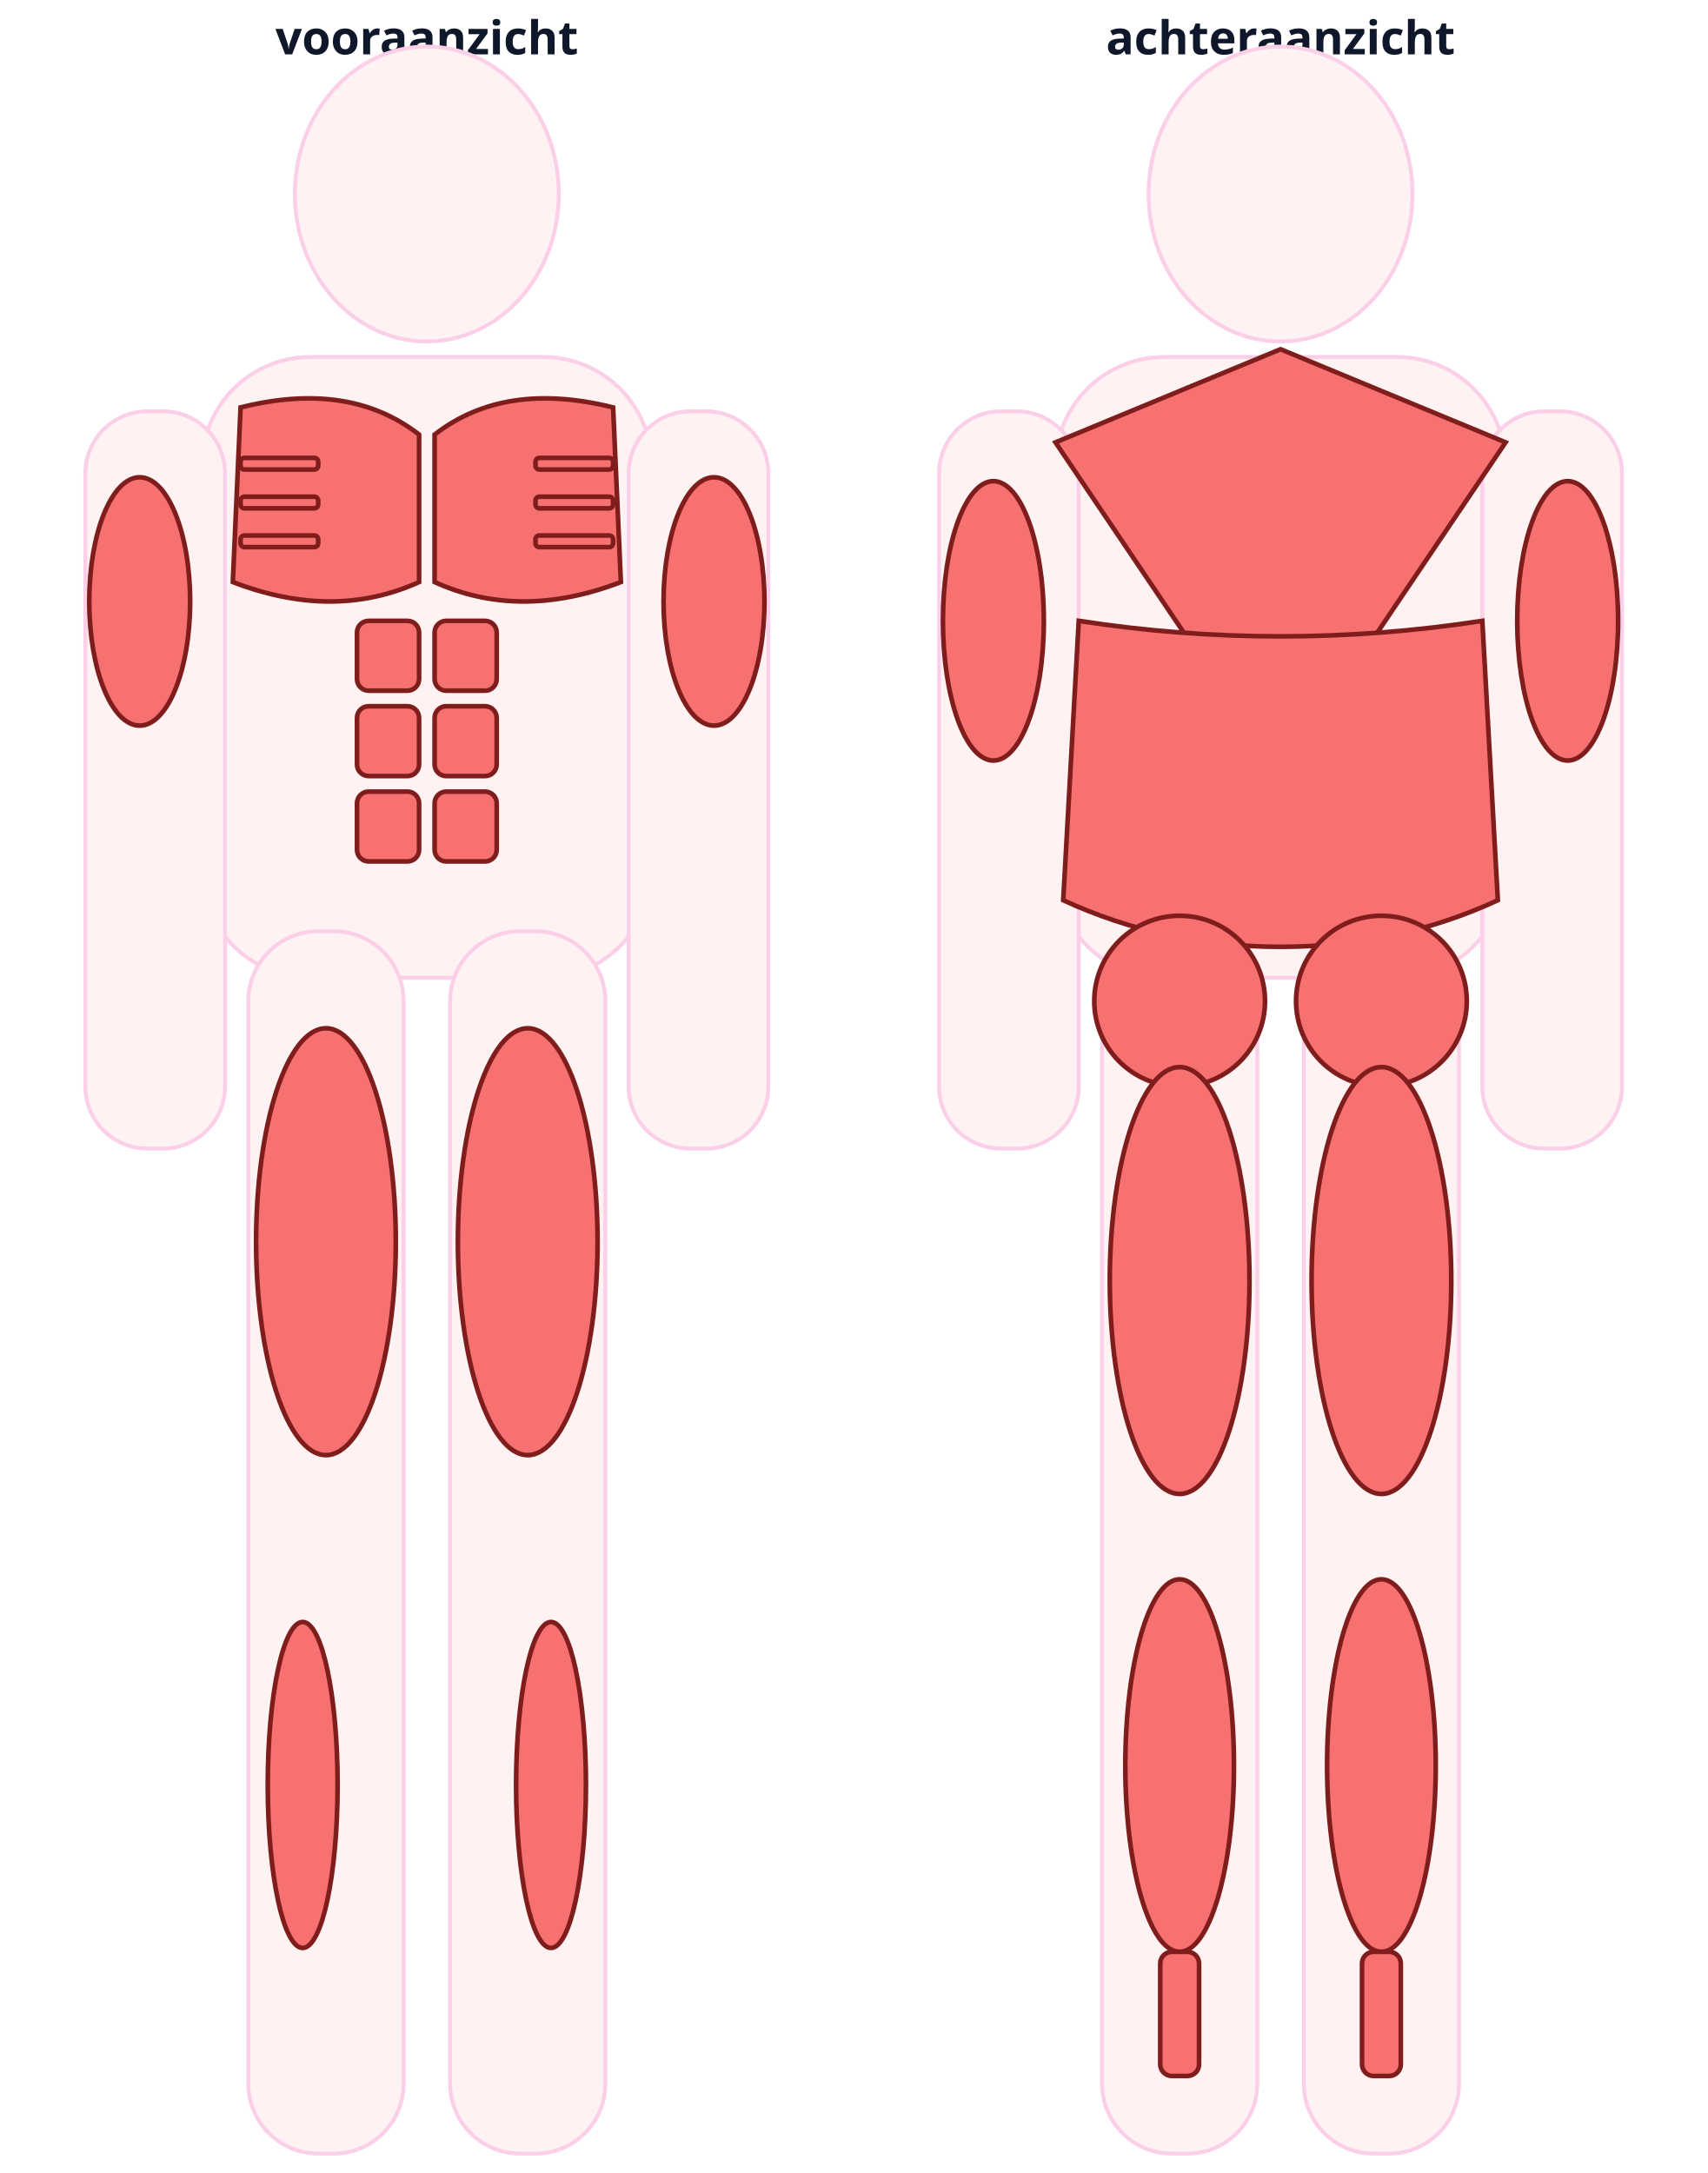
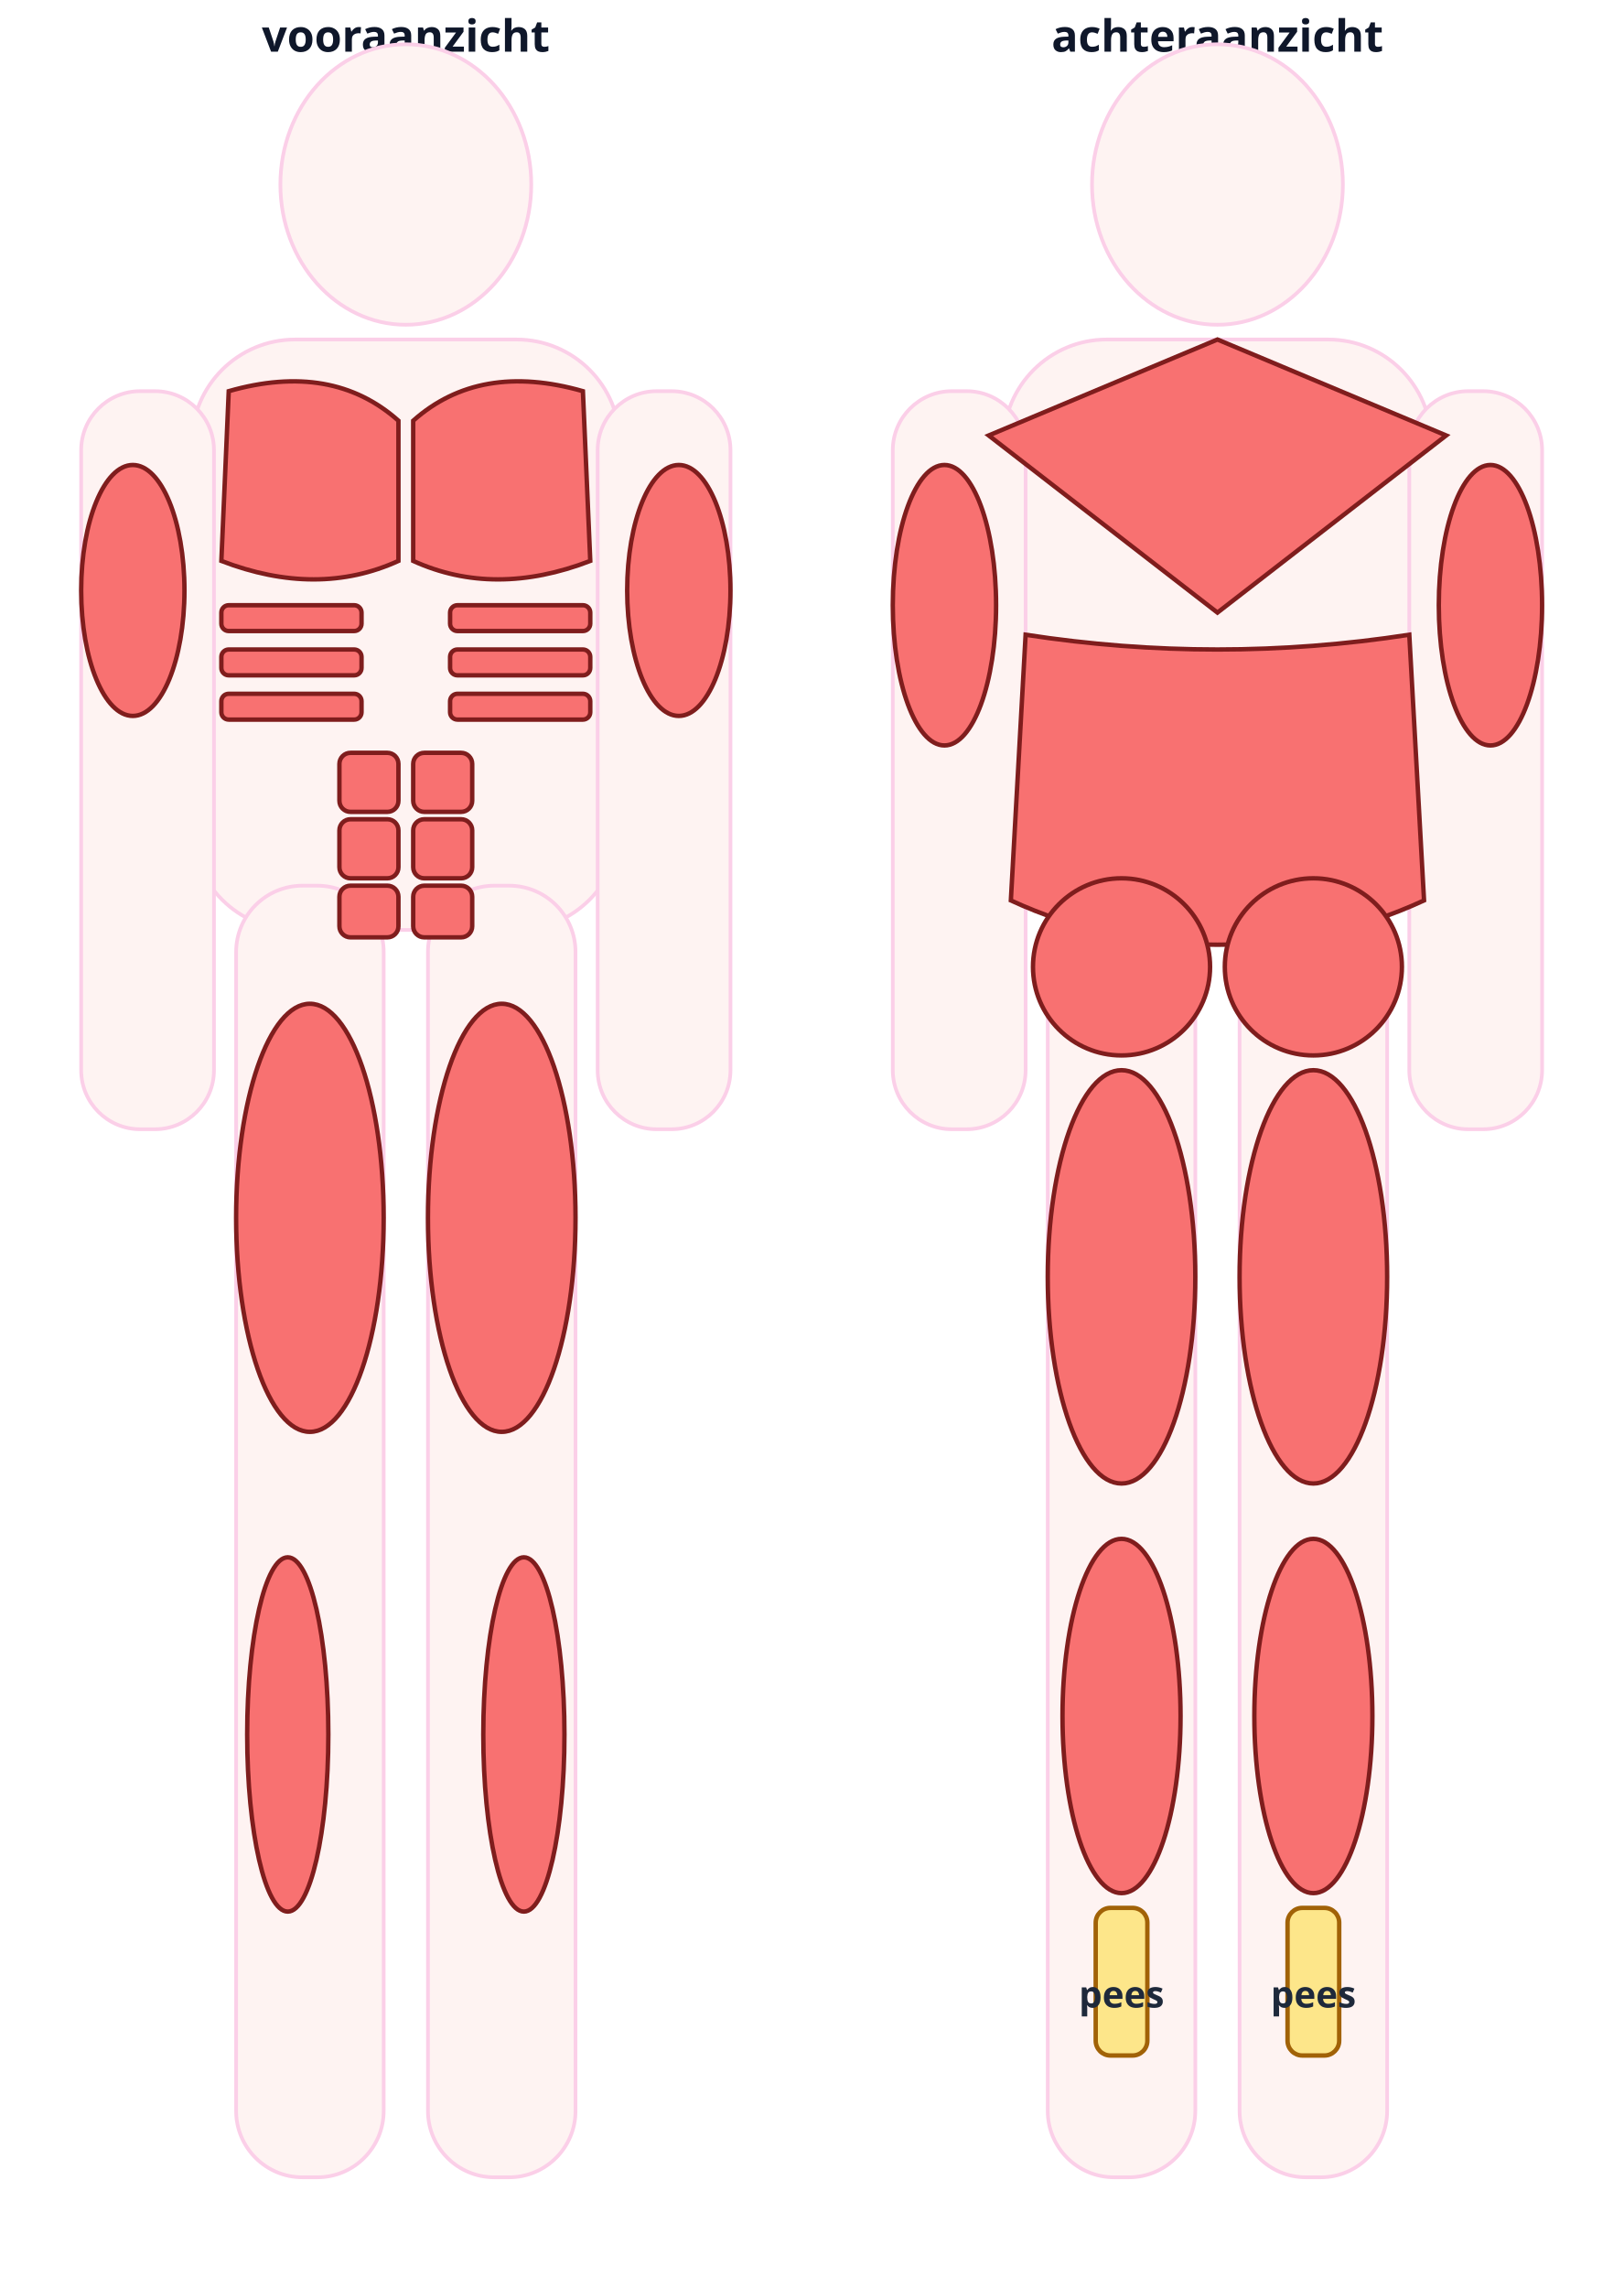
- <svg xmlns="http://www.w3.org/2000/svg" viewBox="0 0 440 560" class="anat-svg" aria-label="Spieren voor- en achteraanzicht">
+ <svg xmlns="http://www.w3.org/2000/svg" viewBox="0 0 440 620" class="anat-svg" aria-label="Spieren — voor- en achteraanzicht">
  <defs>
    <style>
      .body-bg { fill:#fef3f2; stroke:#fbcfe8; stroke-width:1; }
      .muscle  { fill:#f87171; stroke:#7f1d1d; stroke-width:1.2; }
+       .pees    { fill:#fde68a; stroke:#a16207; stroke-width:1.2; }
+       .label   { font: 600 10px sans-serif; fill:#1e293b; text-anchor:middle; pointer-events:none; }
+       .heading { font: 700 12px sans-serif; fill:#0f172a; text-anchor:middle; pointer-events:none; }
      .region  { cursor:pointer; }
+       .hit     { fill:rgba(0,0,0,0); stroke:none; pointer-events:all; }
      .region:hover .muscle      { fill:#fde68a; }
-       .region.correct .muscle    { fill:#bbf7d0; stroke:#16a34a; stroke-width:2; }
-       .region.wrong   .muscle    { fill:#fecaca; stroke:#dc2626; stroke-width:2; }
-       .region.hint    .muscle    { fill:#bfdbfe; stroke:#2563eb; stroke-width:2; }
-       .heading { font: 700 12px sans-serif; fill:#0f172a; text-anchor:middle; pointer-events:none; }
+       .region:hover .pees        { fill:#fef08a; }
+       .region:hover .hit         { fill:rgba(254,240,138,0.25); }
+       .region.correct .muscle, .region.correct .pees { fill:#bbf7d0; stroke:#16a34a; stroke-width:2; }
+       .region.wrong   .muscle, .region.wrong   .pees { fill:#fecaca; stroke:#dc2626; stroke-width:2; }
+       .region.hint    .muscle, .region.hint    .pees { fill:#bfdbfe; stroke:#2563eb; stroke-width:2; }
    </style>
  </defs>
  <text class="heading" x="110" y="14">vooraanzicht</text>
  <g class="silhouette" pointer-events="none">
    <ellipse class="body-bg" cx="110" cy="50" rx="34" ry="38" />
    <rect class="body-bg" x="52" y="92" width="116" height="160" rx="28" />
-     <rect class="body-bg" x="22" y="106" width="36" height="190" rx="16" />
-     <rect class="body-bg" x="162" y="106" width="36" height="190" rx="16" />
-     <rect class="body-bg" x="64" y="240" width="40" height="315" rx="18" />
-     <rect class="body-bg" x="116" y="240" width="40" height="315" rx="18" />
+     <rect class="body-bg" x="22" y="106" width="36" height="200" rx="16" />
+     <rect class="body-bg" x="162" y="106" width="36" height="200" rx="16" />
+     <rect class="body-bg" x="64" y="240" width="40" height="350" rx="18" />
+     <rect class="body-bg" x="116" y="240" width="40" height="350" rx="18" />
  </g>
  <g class="region" data-region="m-borstspier">
-     <path class="muscle" d="M62,105 Q90,98 108,112 L108,150 Q86,160 60,150 Z" />
-     <path class="muscle" d="M158,105 Q130,98 112,112 L112,150 Q134,160 160,150 Z" />
+     <rect class="hit" x="56" y="100" width="108" height="60" />
+     <path class="muscle" d="M62,106 Q90,98 108,114 L108,152 Q86,162 60,152 Z" />
+     <path class="muscle" d="M158,106 Q130,98 112,114 L112,152 Q134,162 160,152 Z" />
+   </g>
+   <g class="region" data-region="m-tussenribspieren">
+     <rect class="hit" x="56" y="160" width="44" height="42" />
+     <rect class="hit" x="120" y="160" width="44" height="42" />
+     <rect class="muscle" x="60" y="164" width="38" height="7" rx="2" />
+     <rect class="muscle" x="60" y="176" width="38" height="7" rx="2" />
+     <rect class="muscle" x="60" y="188" width="38" height="7" rx="2" />
+     <rect class="muscle" x="122" y="164" width="38" height="7" rx="2" />
+     <rect class="muscle" x="122" y="176" width="38" height="7" rx="2" />
+     <rect class="muscle" x="122" y="188" width="38" height="7" rx="2" />
  </g>
  <g class="region" data-region="m-buikspieren">
-     <rect class="muscle" x="92" y="160" width="16" height="18" rx="3" />
-     <rect class="muscle" x="112" y="160" width="16" height="18" rx="3" />
-     <rect class="muscle" x="92" y="182" width="16" height="18" rx="3" />
-     <rect class="muscle" x="112" y="182" width="16" height="18" rx="3" />
-     <rect class="muscle" x="92" y="204" width="16" height="18" rx="3" />
-     <rect class="muscle" x="112" y="204" width="16" height="18" rx="3" />
+     <rect class="hit" x="88" y="200" width="44" height="56" />
+     <rect class="muscle" x="92" y="204" width="16" height="16" rx="3" />
+     <rect class="muscle" x="112" y="204" width="16" height="16" rx="3" />
+     <rect class="muscle" x="92" y="222" width="16" height="16" rx="3" />
+     <rect class="muscle" x="112" y="222" width="16" height="16" rx="3" />
+     <rect class="muscle" x="92" y="240" width="16" height="14" rx="3" />
+     <rect class="muscle" x="112" y="240" width="16" height="14" rx="3" />
  </g>
  <g class="region" data-region="m-biceps">
-     <ellipse class="muscle" cx="36" cy="155" rx="13" ry="32" />
-     <ellipse class="muscle" cx="184" cy="155" rx="13" ry="32" />
+     <rect class="hit" x="18" y="124" width="40" height="74" />
+     <rect class="hit" x="162" y="124" width="40" height="74" />
+     <ellipse class="muscle" cx="36" cy="160" rx="14" ry="34" />
+     <ellipse class="muscle" cx="184" cy="160" rx="14" ry="34" />
  </g>
  <g class="region" data-region="m-dijbeenspier">
-     <ellipse class="muscle" cx="84" cy="320" rx="18" ry="55" />
-     <ellipse class="muscle" cx="136" cy="320" rx="18" ry="55" />
+     <rect class="hit" x="60" y="270" width="48" height="120" />
+     <rect class="hit" x="116" y="270" width="48" height="120" />
+     <ellipse class="muscle" cx="84" cy="330" rx="20" ry="58" />
+     <ellipse class="muscle" cx="136" cy="330" rx="20" ry="58" />
  </g>
  <g class="region" data-region="m-scheenbeenspier">
-     <ellipse class="muscle" cx="78" cy="460" rx="9" ry="42" />
-     <ellipse class="muscle" cx="142" cy="460" rx="9" ry="42" />
-   </g>
-   <g class="region" data-region="m-tussenribspieren">
-     <rect class="muscle" x="62" y="118" width="20" height="3" rx="1" />
-     <rect class="muscle" x="62" y="128" width="20" height="3" rx="1" />
-     <rect class="muscle" x="62" y="138" width="20" height="3" rx="1" />
-     <rect class="muscle" x="138" y="118" width="20" height="3" rx="1" />
-     <rect class="muscle" x="138" y="128" width="20" height="3" rx="1" />
-     <rect class="muscle" x="138" y="138" width="20" height="3" rx="1" />
+     <rect class="hit" x="62" y="420" width="32" height="100" />
+     <rect class="hit" x="126" y="420" width="32" height="100" />
+     <ellipse class="muscle" cx="78" cy="470" rx="11" ry="48" />
+     <ellipse class="muscle" cx="142" cy="470" rx="11" ry="48" />
  </g>
  <text class="heading" x="330" y="14">achteraanzicht</text>
  <g class="silhouette" pointer-events="none" transform="translate(220 0)">
    <ellipse class="body-bg" cx="110" cy="50" rx="34" ry="38" />
    <rect class="body-bg" x="52" y="92" width="116" height="160" rx="28" />
-     <rect class="body-bg" x="22" y="106" width="36" height="190" rx="16" />
-     <rect class="body-bg" x="162" y="106" width="36" height="190" rx="16" />
-     <rect class="body-bg" x="64" y="240" width="40" height="315" rx="18" />
-     <rect class="body-bg" x="116" y="240" width="40" height="315" rx="18" />
+     <rect class="body-bg" x="22" y="106" width="36" height="200" rx="16" />
+     <rect class="body-bg" x="162" y="106" width="36" height="200" rx="16" />
+     <rect class="body-bg" x="64" y="240" width="40" height="350" rx="18" />
+     <rect class="body-bg" x="116" y="240" width="40" height="350" rx="18" />
  </g>
  <g class="region" data-region="m-monnikskap">
-     <path class="muscle" d="M330,90 L388,114 L330,200 L272,114 Z" />
+     <rect class="hit" x="260" y="86" width="140" height="80" />
+     <path class="muscle" d="M330,92 L392,118 L330,166 L268,118 Z" />
  </g>
  <g class="region" data-region="m-rugspieren">
-     <path class="muscle" d="M278,160 Q330,168 382,160 L386,232 Q360,244 330,244 Q300,244 274,232 Z" />
+     <rect class="hit" x="260" y="166" width="140" height="86" />
+     <path class="muscle" d="M278,172 Q330,180 382,172 L386,244 Q360,256 330,256 Q300,256 274,244 Z" />
  </g>
  <g class="region" data-region="m-triceps">
-     <ellipse class="muscle" cx="256" cy="160" rx="13" ry="36" />
-     <ellipse class="muscle" cx="404" cy="160" rx="13" ry="36" />
+     <rect class="hit" x="238" y="124" width="40" height="78" />
+     <rect class="hit" x="382" y="124" width="40" height="78" />
+     <ellipse class="muscle" cx="256" cy="164" rx="14" ry="38" />
+     <ellipse class="muscle" cx="404" cy="164" rx="14" ry="38" />
  </g>
  <g class="region" data-region="m-bilspier">
-     <ellipse class="muscle" cx="304" cy="258" rx="22" ry="22" />
-     <ellipse class="muscle" cx="356" cy="258" rx="22" ry="22" />
+     <rect class="hit" x="276" y="234" width="108" height="56" />
+     <ellipse class="muscle" cx="304" cy="262" rx="24" ry="24" />
+     <ellipse class="muscle" cx="356" cy="262" rx="24" ry="24" />
  </g>
  <g class="region" data-region="m-achterste-dijbeenspier">
-     <ellipse class="muscle" cx="304" cy="330" rx="18" ry="55" />
-     <ellipse class="muscle" cx="356" cy="330" rx="18" ry="55" />
+     <rect class="hit" x="280" y="290" width="48" height="118" />
+     <rect class="hit" x="332" y="290" width="48" height="118" />
+     <ellipse class="muscle" cx="304" cy="346" rx="20" ry="56" />
+     <ellipse class="muscle" cx="356" cy="346" rx="20" ry="56" />
  </g>
  <g class="region" data-region="m-kuitspier">
-     <ellipse class="muscle" cx="304" cy="455" rx="14" ry="48" />
-     <ellipse class="muscle" cx="356" cy="455" rx="14" ry="48" />
+     <rect class="hit" x="282" y="420" width="44" height="100" />
+     <rect class="hit" x="334" y="420" width="44" height="100" />
+     <ellipse class="muscle" cx="304" cy="465" rx="16" ry="48" />
+     <ellipse class="muscle" cx="356" cy="465" rx="16" ry="48" />
  </g>
  <g class="region" data-region="m-achillespees">
-     <rect class="muscle" x="299" y="503" width="10" height="32" rx="3" fill="#fde68a" stroke="#a16207" />
-     <rect class="muscle" x="351" y="503" width="10" height="32" rx="3" fill="#fde68a" stroke="#a16207" />
+     <rect class="hit" x="288" y="513" width="36" height="46" />
+     <rect class="hit" x="340" y="513" width="36" height="46" />
+     <rect class="pees" x="297" y="517" width="14" height="40" rx="4" />
+     <rect class="pees" x="349" y="517" width="14" height="40" rx="4" />
+     <text class="label" x="304" y="544">pees</text>
+     <text class="label" x="356" y="544">pees</text>
  </g>
</svg>
